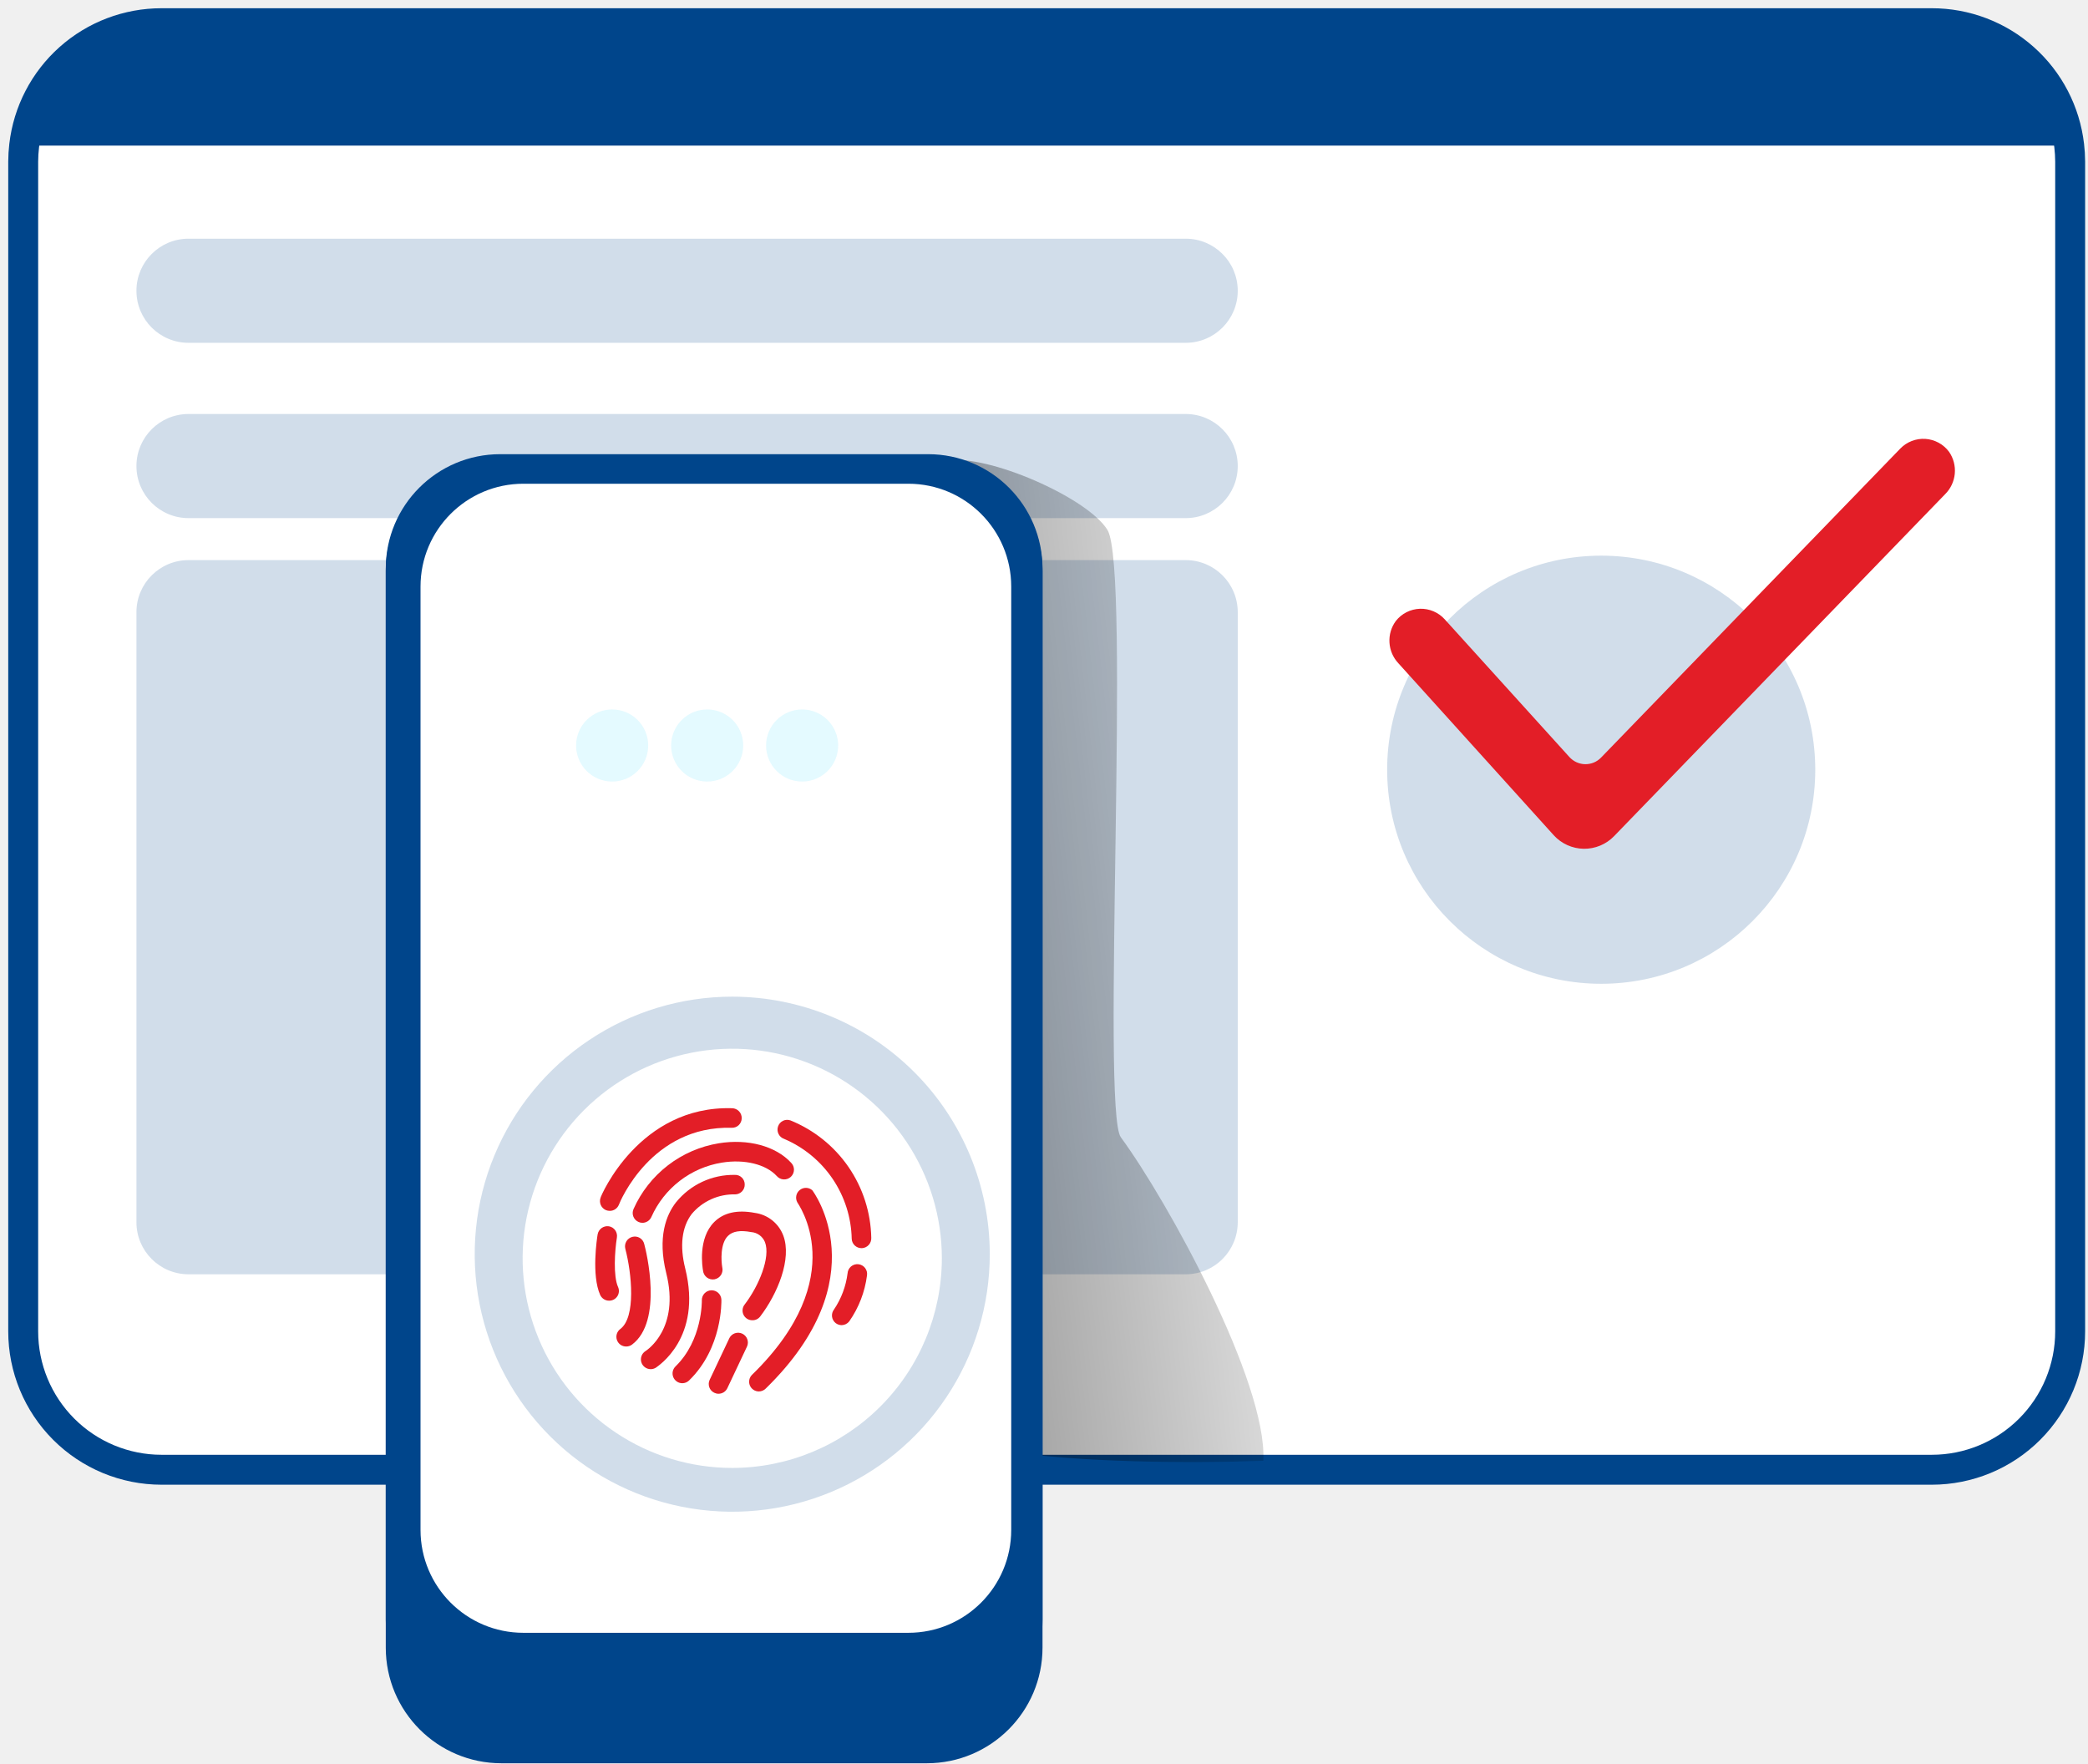
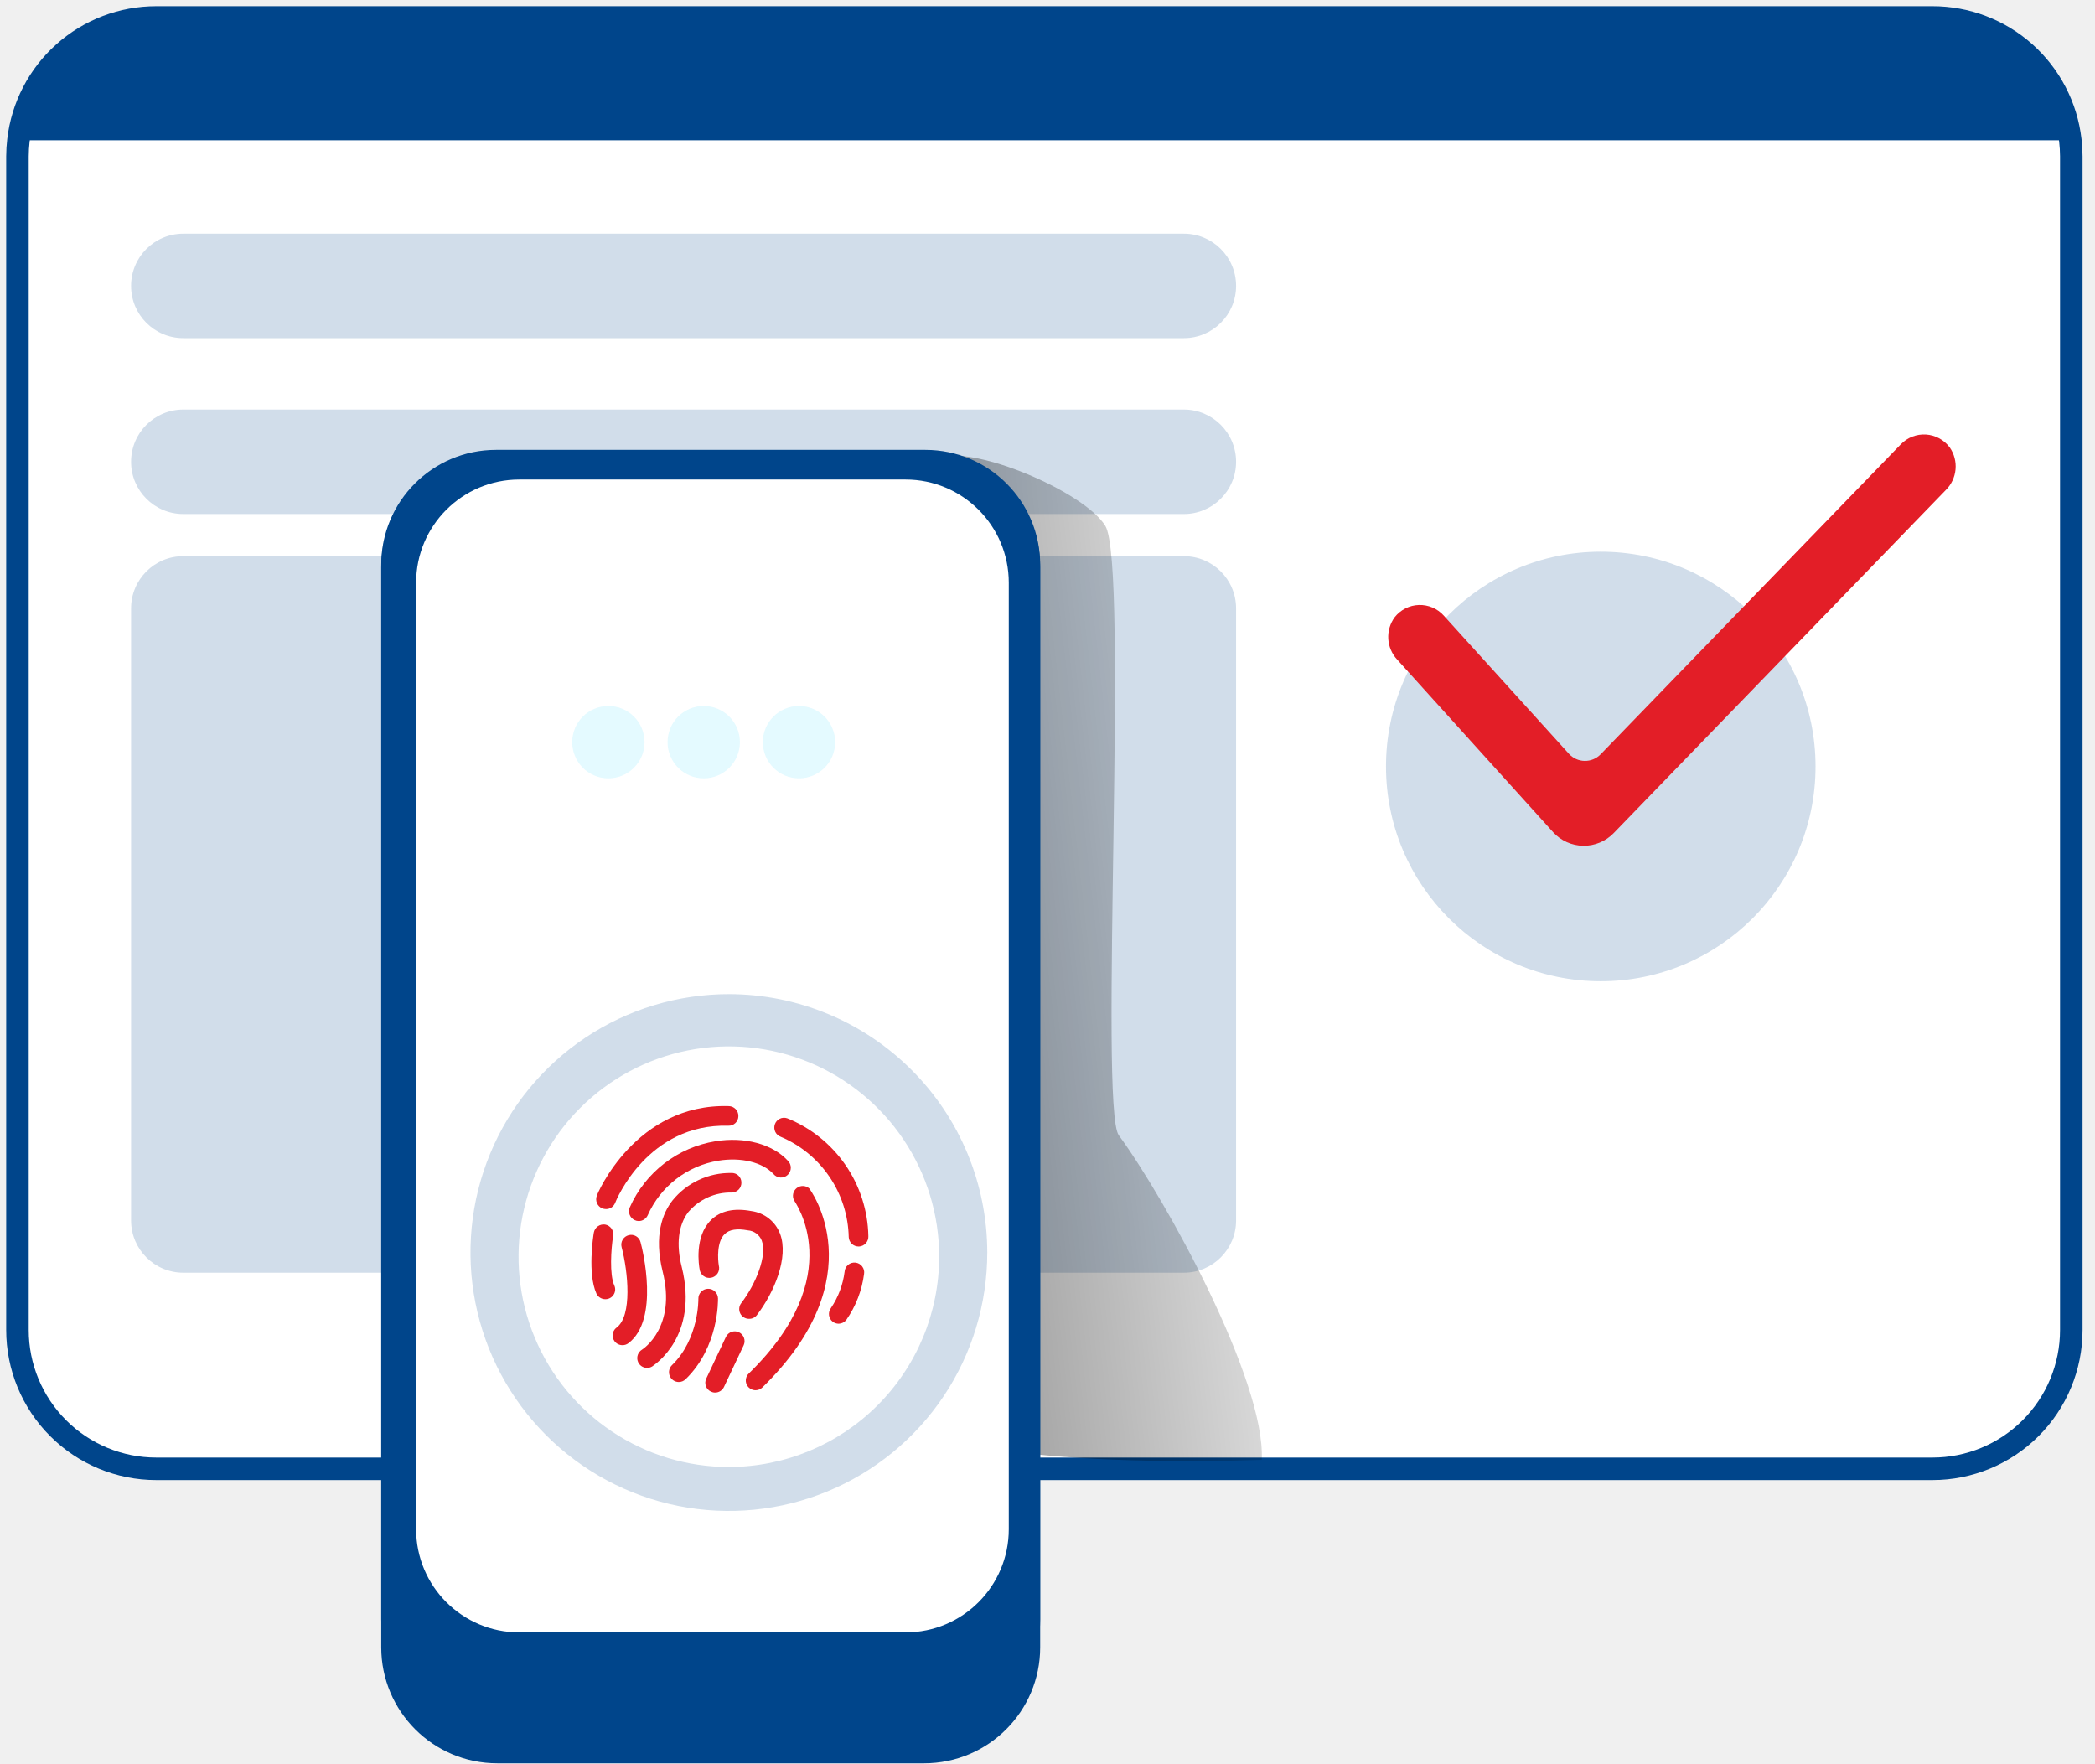
- <svg xmlns="http://www.w3.org/2000/svg" width="90" height="76" viewBox="0 0 90 76" fill="none">
-   <path d="M89.231 6.964V57.385C89.231 58.967 88.603 60.484 87.485 61.602C86.366 62.721 84.849 63.349 83.267 63.349H6.964C5.382 63.349 3.865 62.721 2.747 61.602C1.628 60.484 1 58.967 1 57.385V6.964C1.001 6.734 1.015 6.504 1.042 6.276C1.209 4.823 1.905 3.482 2.997 2.509C4.089 1.536 5.501 0.999 6.964 1H83.267C84.73 0.999 86.142 1.536 87.234 2.509C88.326 3.482 89.022 4.823 89.189 6.276C89.216 6.504 89.23 6.734 89.231 6.964Z" fill="white" stroke="#00458B" stroke-width="1.29" stroke-miterlimit="10" />
-   <path opacity="0.18" d="M51.107 17.844H8.125C6.886 17.844 5.881 18.849 5.881 20.088C5.881 21.327 6.886 22.332 8.125 22.332H51.107C52.347 22.332 53.351 21.327 53.351 20.088C53.351 18.849 52.347 17.844 51.107 17.844Z" fill="#00458B" />
-   <path opacity="0.18" d="M51.107 24.142H8.125C6.886 24.142 5.881 25.146 5.881 26.386V52.68C5.881 53.919 6.886 54.924 8.125 54.924H51.107C52.347 54.924 53.351 53.919 53.351 52.68V26.386C53.351 25.146 52.347 24.142 51.107 24.142Z" fill="#00458B" />
-   <path opacity="0.18" d="M69.018 42.403C74.113 42.403 78.244 38.272 78.244 33.176C78.244 28.081 74.113 23.95 69.018 23.95C63.922 23.95 59.791 28.081 59.791 33.176C59.791 38.272 63.922 42.403 69.018 42.403Z" fill="#00458B" />
-   <path d="M47.735 22.841C48.756 24.508 47.456 47.854 48.312 49.019C50.319 51.749 54.623 59.571 54.454 62.963C51.24 63.08 46.45 63.035 43.276 62.538C42.692 62.448 42.072 62.328 41.654 61.919C41.298 61.513 41.055 61.021 40.947 60.492L37.124 47.358C35.58 42.056 34.039 36.368 35.706 31.101C36.546 28.445 38.152 26.107 39.734 23.814C40.62 22.517 39.186 20.13 40.834 19.855C42.559 19.563 46.875 21.444 47.735 22.841Z" fill="url(#paint0_linear)" />
-   <path d="M39.951 19.634H21.612C18.86 19.634 16.628 21.865 16.628 24.618V71.015C16.628 73.768 18.86 76 21.612 76H39.951C42.704 76 44.936 73.768 44.936 71.015V24.618C44.936 21.865 42.704 19.634 39.951 19.634Z" fill="#00458B" />
-   <path d="M39.951 19.634H21.612C18.86 19.634 16.628 21.865 16.628 24.618V71.015C16.628 73.768 18.86 76 21.612 76H39.951C42.704 76 44.936 73.768 44.936 71.015V24.618C44.936 21.865 42.704 19.634 39.951 19.634Z" fill="url(#paint1_linear)" />
-   <path d="M40.003 19.576H21.561C18.836 19.576 16.628 21.784 16.628 24.508V69.809C16.628 72.533 18.836 74.742 21.561 74.742H40.003C42.727 74.742 44.936 72.533 44.936 69.809V24.508C44.936 21.784 42.727 19.576 40.003 19.576Z" fill="#00458B" />
-   <path d="M39.153 20.85H22.559C20.111 20.85 18.126 22.835 18.126 25.283V65.944C18.126 68.392 20.111 70.377 22.559 70.377H39.153C41.602 70.377 43.587 68.392 43.587 65.944V25.283C43.587 22.835 41.602 20.85 39.153 20.85Z" fill="white" />
-   <path opacity="0.18" d="M31.565 42.958C29.37 42.957 27.223 43.607 25.398 44.827C23.572 46.046 22.148 47.779 21.308 49.807C20.467 51.835 20.246 54.067 20.674 56.221C21.102 58.374 22.158 60.352 23.71 61.905C25.262 63.458 27.24 64.516 29.393 64.945C31.547 65.374 33.779 65.155 35.807 64.315C37.836 63.475 39.57 62.053 40.79 60.228C42.01 58.403 42.662 56.257 42.663 54.061C42.662 51.118 41.493 48.295 39.412 46.213C37.331 44.131 34.509 42.96 31.565 42.958ZM31.565 63.271C29.778 63.272 28.031 62.743 26.545 61.75C25.059 60.758 23.9 59.347 23.216 57.696C22.532 56.045 22.352 54.229 22.7 52.476C23.049 50.723 23.909 49.113 25.172 47.849C26.436 46.585 28.046 45.724 29.798 45.376C31.551 45.027 33.368 45.205 35.019 45.889C36.67 46.573 38.081 47.731 39.074 49.217C40.067 50.703 40.597 52.45 40.597 54.236C40.594 56.631 39.642 58.928 37.949 60.621C36.256 62.315 33.96 63.268 31.565 63.271Z" fill="#00458B" />
-   <path d="M26.282 52.19C26.228 52.19 26.174 52.18 26.123 52.161C26.02 52.119 25.938 52.038 25.894 51.935C25.851 51.833 25.849 51.717 25.89 51.613C25.89 51.574 27.537 47.644 31.562 47.767C31.617 47.769 31.672 47.781 31.722 47.804C31.773 47.827 31.818 47.859 31.856 47.9C31.894 47.94 31.924 47.987 31.943 48.039C31.963 48.091 31.972 48.146 31.97 48.202C31.97 48.257 31.958 48.312 31.935 48.362C31.913 48.413 31.881 48.459 31.841 48.497C31.801 48.535 31.753 48.565 31.701 48.584C31.649 48.603 31.594 48.612 31.539 48.61C28.082 48.513 26.726 51.788 26.675 51.928C26.644 52.006 26.589 52.073 26.519 52.12C26.449 52.167 26.366 52.192 26.282 52.19Z" fill="#E31E27" />
-   <path d="M37.133 53.798C37.025 53.798 36.921 53.757 36.843 53.683C36.764 53.609 36.717 53.507 36.712 53.4C36.693 52.476 36.407 51.577 35.89 50.812C35.372 50.046 34.644 49.447 33.793 49.086C33.688 49.049 33.603 48.972 33.555 48.871C33.507 48.771 33.5 48.656 33.537 48.551C33.554 48.499 33.582 48.45 33.619 48.408C33.655 48.367 33.7 48.333 33.749 48.309C33.799 48.285 33.854 48.27 33.909 48.268C33.964 48.265 34.02 48.273 34.072 48.292C35.084 48.702 35.955 49.4 36.574 50.3C37.193 51.2 37.534 52.262 37.555 53.354C37.56 53.466 37.521 53.575 37.447 53.658C37.372 53.741 37.267 53.792 37.156 53.798H37.133Z" fill="#E31E27" />
-   <path d="M36.28 57.117C36.187 57.116 36.096 57.086 36.021 57.029C35.933 56.96 35.877 56.859 35.863 56.749C35.85 56.638 35.881 56.527 35.95 56.439C36.263 55.974 36.462 55.442 36.533 54.885C36.536 54.828 36.551 54.772 36.577 54.721C36.603 54.67 36.639 54.624 36.682 54.587C36.726 54.551 36.777 54.523 36.832 54.506C36.887 54.49 36.944 54.484 37.001 54.491C37.058 54.497 37.113 54.515 37.163 54.544C37.213 54.572 37.256 54.61 37.291 54.656C37.325 54.702 37.35 54.754 37.364 54.809C37.377 54.865 37.379 54.923 37.37 54.979C37.278 55.69 37.015 56.367 36.605 56.954C36.566 57.004 36.517 57.044 36.461 57.072C36.405 57.1 36.343 57.115 36.28 57.117Z" fill="#E31E27" />
-   <path d="M27.69 52.706C27.63 52.706 27.571 52.693 27.518 52.667C27.417 52.621 27.338 52.537 27.298 52.433C27.259 52.33 27.262 52.214 27.307 52.113C27.636 51.373 28.145 50.726 28.786 50.231C29.427 49.736 30.182 49.409 30.981 49.278C32.236 49.074 33.433 49.395 34.098 50.115C34.138 50.155 34.17 50.203 34.192 50.256C34.213 50.309 34.224 50.365 34.223 50.422C34.222 50.479 34.209 50.535 34.186 50.587C34.162 50.639 34.129 50.686 34.087 50.725C34.045 50.763 33.996 50.793 33.942 50.812C33.888 50.831 33.831 50.839 33.774 50.835C33.717 50.832 33.662 50.817 33.611 50.791C33.56 50.765 33.515 50.729 33.478 50.686C33.011 50.18 32.084 49.953 31.114 50.112C30.453 50.219 29.828 50.49 29.298 50.899C28.767 51.309 28.347 51.844 28.076 52.456C28.042 52.531 27.988 52.594 27.919 52.638C27.851 52.682 27.771 52.706 27.69 52.706Z" fill="#E31E27" />
-   <path d="M32.713 59.974C32.629 59.975 32.547 59.95 32.477 59.904C32.407 59.858 32.353 59.791 32.321 59.714C32.289 59.636 32.281 59.551 32.299 59.469C32.316 59.387 32.358 59.312 32.418 59.254C36.76 55.022 34.364 51.85 34.364 51.818C34.318 51.731 34.304 51.63 34.324 51.534C34.344 51.438 34.397 51.352 34.474 51.291C34.551 51.23 34.647 51.197 34.745 51.199C34.844 51.201 34.938 51.238 35.012 51.302C35.042 51.337 37.876 55.103 32.998 59.857C32.922 59.93 32.82 59.972 32.713 59.974Z" fill="#E31E27" />
-   <path d="M26.256 56.062C26.175 56.063 26.095 56.04 26.027 55.996C25.958 55.952 25.904 55.89 25.87 55.816C25.488 54.96 25.731 53.38 25.76 53.205C25.779 53.096 25.84 52.998 25.93 52.932C26.021 52.867 26.133 52.839 26.243 52.855C26.298 52.864 26.35 52.884 26.398 52.913C26.445 52.943 26.485 52.981 26.518 53.026C26.55 53.071 26.573 53.123 26.585 53.177C26.598 53.231 26.599 53.287 26.59 53.342C26.499 53.912 26.428 54.999 26.639 55.469C26.668 55.533 26.681 55.603 26.676 55.673C26.671 55.744 26.649 55.812 26.61 55.871C26.572 55.93 26.52 55.978 26.458 56.012C26.396 56.045 26.327 56.063 26.256 56.062Z" fill="#E31E27" />
-   <path d="M26.992 58.037C26.904 58.038 26.817 58.011 26.744 57.96C26.672 57.908 26.618 57.836 26.59 57.752C26.562 57.667 26.561 57.577 26.588 57.492C26.615 57.408 26.668 57.334 26.739 57.281C27.417 56.772 27.232 54.891 26.953 53.824C26.926 53.717 26.942 53.602 26.998 53.506C27.055 53.41 27.147 53.34 27.255 53.312C27.308 53.297 27.364 53.294 27.419 53.301C27.474 53.308 27.527 53.327 27.575 53.355C27.622 53.383 27.664 53.42 27.697 53.465C27.73 53.509 27.754 53.56 27.767 53.614C27.858 53.938 28.591 56.944 27.245 57.953C27.173 58.008 27.084 58.038 26.992 58.037Z" fill="#E31E27" />
-   <path d="M28.046 59.014C27.955 59.013 27.866 58.984 27.793 58.928C27.72 58.873 27.667 58.796 27.642 58.709C27.617 58.621 27.621 58.527 27.653 58.442C27.686 58.356 27.745 58.284 27.822 58.235C27.887 58.193 29.314 57.262 28.718 54.876C28.331 53.325 28.718 52.356 29.142 51.818C29.447 51.443 29.832 51.142 30.27 50.938C30.707 50.734 31.186 50.632 31.669 50.64C31.724 50.637 31.779 50.645 31.831 50.664C31.883 50.683 31.931 50.713 31.971 50.751C32.011 50.788 32.044 50.834 32.066 50.885C32.088 50.936 32.099 50.99 32.1 51.046C32.102 51.101 32.093 51.156 32.074 51.208C32.055 51.26 32.025 51.307 31.988 51.347C31.95 51.388 31.905 51.42 31.854 51.443C31.804 51.466 31.75 51.478 31.695 51.48C31.337 51.471 30.983 51.542 30.657 51.689C30.332 51.835 30.043 52.053 29.814 52.327C29.389 52.888 29.291 53.702 29.535 54.671C30.284 57.674 28.348 58.887 28.267 58.952C28.2 58.992 28.124 59.014 28.046 59.014Z" fill="#E31E27" />
-   <path d="M32.418 56.905C32.34 56.904 32.265 56.882 32.199 56.84C32.134 56.798 32.081 56.738 32.047 56.668C32.014 56.598 32 56.52 32.009 56.443C32.017 56.366 32.046 56.292 32.094 56.231C32.72 55.414 33.219 54.185 32.973 53.539C32.924 53.418 32.843 53.313 32.737 53.236C32.631 53.159 32.506 53.114 32.376 53.105C31.912 53.017 31.581 53.069 31.384 53.264C31.037 53.588 31.085 54.356 31.131 54.619C31.145 54.675 31.148 54.734 31.139 54.791C31.13 54.848 31.11 54.903 31.079 54.952C31.047 55.001 31.007 55.043 30.959 55.075C30.91 55.108 30.856 55.13 30.799 55.141C30.742 55.151 30.684 55.15 30.627 55.136C30.571 55.123 30.518 55.099 30.471 55.064C30.425 55.029 30.386 54.986 30.357 54.935C30.328 54.885 30.31 54.829 30.304 54.772C30.278 54.632 30.07 53.38 30.79 52.667C31.196 52.265 31.783 52.135 32.535 52.278C32.808 52.315 33.066 52.424 33.282 52.596C33.497 52.767 33.663 52.993 33.761 53.251C34.143 54.259 33.511 55.774 32.762 56.75C32.721 56.801 32.669 56.842 32.609 56.869C32.549 56.896 32.484 56.909 32.418 56.905Z" fill="#E31E27" />
-   <path d="M29.408 59.62C29.325 59.619 29.243 59.594 29.174 59.547C29.105 59.5 29.051 59.433 29.02 59.356C28.989 59.278 28.981 59.193 28.998 59.111C29.016 59.03 29.057 58.955 29.116 58.896C30.284 57.761 30.252 56.065 30.252 56.049C30.248 55.937 30.289 55.829 30.366 55.747C30.442 55.666 30.548 55.618 30.66 55.614C30.772 55.611 30.881 55.652 30.962 55.729C31.044 55.805 31.091 55.911 31.095 56.023C31.095 56.107 31.143 58.102 29.703 59.499C29.625 59.577 29.519 59.62 29.408 59.62Z" fill="#E31E27" />
-   <path d="M30.968 60.074C30.907 60.074 30.845 60.059 30.79 60.032C30.74 60.008 30.695 59.975 30.658 59.935C30.621 59.894 30.592 59.846 30.574 59.795C30.555 59.743 30.547 59.688 30.549 59.633C30.552 59.578 30.565 59.524 30.589 59.474L31.439 57.674C31.488 57.576 31.574 57.502 31.678 57.466C31.782 57.431 31.895 57.437 31.995 57.484C32.094 57.531 32.171 57.614 32.209 57.717C32.248 57.82 32.245 57.934 32.201 58.034L31.351 59.834C31.317 59.906 31.262 59.967 31.195 60.01C31.127 60.052 31.048 60.074 30.968 60.074Z" fill="#E31E27" />
-   <path d="M89.189 6.276H1.042C1.209 4.823 1.905 3.482 2.997 2.509C4.089 1.536 5.501 0.999 6.964 1H83.268C84.73 0.999 86.142 1.536 87.234 2.509C88.326 3.482 89.022 4.823 89.189 6.276Z" fill="#00458B" />
-   <path d="M66.972 36.77L60.278 29.36C60.048 29.116 59.911 28.799 59.891 28.465C59.87 28.131 59.968 27.8 60.168 27.531C60.292 27.374 60.449 27.245 60.628 27.155C60.807 27.065 61.003 27.015 61.204 27.008C61.404 27.001 61.603 27.038 61.788 27.116C61.972 27.194 62.138 27.311 62.273 27.459L67.649 33.413C67.735 33.508 67.84 33.583 67.956 33.636C68.073 33.688 68.198 33.716 68.326 33.718C68.454 33.72 68.58 33.695 68.698 33.646C68.816 33.597 68.923 33.525 69.011 33.433L81.909 20.107C82.048 19.963 82.217 19.852 82.404 19.779C82.591 19.707 82.791 19.677 82.991 19.689C83.191 19.702 83.385 19.759 83.561 19.854C83.737 19.95 83.891 20.083 84.01 20.244C84.201 20.52 84.289 20.854 84.258 21.189C84.227 21.523 84.08 21.836 83.841 22.073L69.572 36.812C69.403 36.986 69.199 37.124 68.973 37.218C68.748 37.31 68.506 37.356 68.263 37.352C68.019 37.348 67.779 37.295 67.557 37.194C67.335 37.094 67.136 36.95 66.972 36.77Z" fill="url(#paint2_linear)" />
-   <path d="M66.972 36.001L60.278 28.591C60.048 28.347 59.911 28.031 59.891 27.696C59.87 27.362 59.968 27.031 60.168 26.762C60.292 26.605 60.449 26.476 60.628 26.386C60.807 26.296 61.004 26.246 61.204 26.239C61.405 26.233 61.604 26.27 61.789 26.349C61.973 26.427 62.138 26.545 62.273 26.694L67.649 32.632C67.735 32.726 67.839 32.802 67.956 32.855C68.072 32.907 68.198 32.936 68.325 32.938C68.453 32.94 68.58 32.916 68.698 32.867C68.816 32.818 68.922 32.746 69.011 32.654L81.909 19.335C82.048 19.192 82.217 19.079 82.404 19.007C82.591 18.935 82.791 18.904 82.991 18.917C83.191 18.93 83.385 18.987 83.561 19.082C83.737 19.178 83.891 19.311 84.01 19.472C84.201 19.748 84.289 20.082 84.258 20.417C84.227 20.751 84.08 21.064 83.841 21.301L69.572 36.04C69.403 36.215 69.199 36.354 68.974 36.447C68.749 36.541 68.507 36.587 68.263 36.584C68.02 36.58 67.779 36.526 67.557 36.426C67.335 36.326 67.136 36.181 66.972 36.001Z" fill="#E31E27" />
-   <path opacity="0.18" d="M26.386 33.686C27.244 33.686 27.939 32.99 27.939 32.133C27.939 31.275 27.244 30.579 26.386 30.579C25.528 30.579 24.832 31.275 24.832 32.133C24.832 32.99 25.528 33.686 26.386 33.686Z" fill="#68E1FD" />
-   <path opacity="0.18" d="M30.482 33.686C31.34 33.686 32.035 32.99 32.035 32.133C32.035 31.275 31.34 30.579 30.482 30.579C29.624 30.579 28.928 31.275 28.928 32.133C28.928 32.99 29.624 33.686 30.482 33.686Z" fill="#68E1FD" />
-   <path opacity="0.18" d="M34.574 33.686C35.432 33.686 36.128 32.99 36.128 32.133C36.128 31.275 35.432 30.579 34.574 30.579C33.717 30.579 33.021 31.275 33.021 32.133C33.021 32.99 33.717 33.686 34.574 33.686Z" fill="#68E1FD" />
-   <path opacity="0.18" d="M51.107 10.288H8.125C6.886 10.288 5.881 11.293 5.881 12.532C5.881 13.772 6.886 14.776 8.125 14.776H51.107C52.347 14.776 53.351 13.772 53.351 12.532C53.351 11.293 52.347 10.288 51.107 10.288Z" fill="#00458B" />
-   <path d="M44.848 63.898C44.848 63.898 45.497 64.313 45.675 63.602C45.853 62.892 46.677 55.278 46.677 55.278L44.848 51.558V63.898Z" fill="url(#paint3_linear)" />
-   <path d="M34.25 71.927H27.226C26.818 71.927 26.487 72.257 26.487 72.665C26.487 73.072 26.818 73.402 27.226 73.402H34.25C34.659 73.402 34.99 73.072 34.99 72.665C34.99 72.257 34.659 71.927 34.25 71.927Z" fill="url(#paint4_linear)" />
+ <svg xmlns="http://www.w3.org/2000/svg" width="120" height="101" viewBox="0 0 120 101" fill="none">
+   <path d="M118.642 8.952V76.18C118.642 78.29 117.804 80.312 116.313 81.803C114.821 83.294 112.799 84.132 110.69 84.132H8.952C6.843 84.132 4.82 83.294 3.329 81.803C1.838 80.312 1 78.29 1 76.18V8.952C1.001 8.645 1.02 8.339 1.056 8.035C1.279 6.098 2.207 4.31 3.663 3.013C5.119 1.715 7.002 0.999 8.952 1H110.69C112.64 0.999 114.523 1.715 115.979 3.013C117.435 4.31 118.363 6.098 118.586 8.035C118.622 8.339 118.641 8.645 118.642 8.952Z" fill="white" stroke="#00458B" stroke-width="1.29" stroke-miterlimit="10" />
+   <path opacity="0.18" d="M67.81 23.459H10.5C8.847 23.459 7.508 24.798 7.508 26.451C7.508 28.103 8.847 29.443 10.5 29.443H67.81C69.462 29.443 70.802 28.103 70.802 26.451C70.802 24.798 69.462 23.459 67.81 23.459Z" fill="#00458B" />
+   <path opacity="0.18" d="M67.81 31.856H10.5C8.847 31.856 7.508 33.195 7.508 34.848V69.906C7.508 71.559 8.847 72.899 10.5 72.899H67.81C69.462 72.899 70.802 71.559 70.802 69.906V34.848C70.802 33.195 69.462 31.856 67.81 31.856Z" fill="#00458B" />
+   <path opacity="0.18" d="M91.69 56.204C98.484 56.204 103.992 50.696 103.992 43.902C103.992 37.108 98.484 31.601 91.69 31.601C84.896 31.601 79.389 37.108 79.389 43.902C79.389 50.696 84.896 56.204 91.69 56.204Z" fill="#00458B" />
+   <path d="M63.312 30.122C64.674 32.344 62.941 63.472 64.082 65.025C66.759 68.665 72.496 79.095 72.272 83.618C67.987 83.773 61.6 83.713 57.367 83.051C56.589 82.93 55.763 82.77 55.205 82.225C54.731 81.684 54.406 81.028 54.262 80.323L49.164 62.811C47.106 55.741 45.052 48.157 47.275 41.135C48.395 37.594 50.535 34.476 52.645 31.419C53.826 29.689 51.914 26.507 54.111 26.14C56.411 25.75 62.167 28.258 63.312 30.122Z" fill="url(#paint0_linear)" />
+   <path d="M52.935 25.845H28.483C24.812 25.845 21.837 28.821 21.837 32.491V94.354C21.837 98.025 24.812 101 28.483 101H52.935C56.605 101 59.581 98.025 59.581 94.354V32.491C59.581 28.821 56.605 25.845 52.935 25.845Z" fill="#00458B" />
+   <path d="M52.935 25.845H28.483C24.812 25.845 21.837 28.821 21.837 32.491V94.354C21.837 98.025 24.812 101 28.483 101H52.935C56.605 101 59.581 98.025 59.581 94.354V32.491C59.581 28.821 56.605 25.845 52.935 25.845Z" fill="url(#paint1_linear)" />
+   <path d="M53.004 25.768H28.414C24.781 25.768 21.837 28.712 21.837 32.344V92.746C21.837 96.378 24.781 99.322 28.414 99.322H53.004C56.636 99.322 59.581 96.378 59.581 92.746V32.344C59.581 28.712 56.636 25.768 53.004 25.768Z" fill="#00458B" />
+   <path d="M51.871 27.467H29.746C26.481 27.467 23.835 30.113 23.835 33.378V87.591C23.835 90.856 26.481 93.502 29.746 93.502H51.871C55.136 93.502 57.782 90.856 57.782 87.591V33.378C57.782 30.113 55.136 27.467 51.871 27.467Z" fill="white" />
+   <path opacity="0.18" d="M41.754 56.943C38.826 56.942 35.964 57.81 33.53 59.435C31.095 61.061 29.198 63.372 28.077 66.076C26.956 68.78 26.662 71.756 27.232 74.627C27.802 77.499 29.211 80.136 31.28 82.207C33.35 84.278 35.986 85.688 38.857 86.26C41.728 86.832 44.704 86.54 47.409 85.42C50.114 84.301 52.426 82.404 54.053 79.971C55.68 77.537 56.549 74.676 56.55 71.749C56.549 67.824 54.99 64.06 52.215 61.284C49.441 58.508 45.678 56.947 41.754 56.943ZM41.754 84.028C39.371 84.029 37.041 83.324 35.06 82C33.078 80.677 31.533 78.796 30.621 76.595C29.708 74.394 29.469 71.972 29.933 69.635C30.398 67.297 31.545 65.15 33.229 63.465C34.914 61.78 37.06 60.632 39.397 60.167C41.734 59.702 44.157 59.94 46.358 60.852C48.56 61.764 50.441 63.308 51.765 65.289C53.089 67.27 53.796 69.599 53.796 71.982C53.792 75.175 52.523 78.237 50.265 80.495C48.008 82.753 44.947 84.024 41.754 84.028Z" fill="#00458B" />
+   <path d="M34.71 69.254C34.638 69.253 34.566 69.24 34.498 69.215C34.361 69.158 34.251 69.05 34.193 68.913C34.135 68.776 34.132 68.622 34.187 68.484C34.187 68.432 36.383 63.191 41.749 63.356C41.823 63.358 41.896 63.375 41.963 63.405C42.03 63.435 42.091 63.479 42.142 63.532C42.192 63.586 42.232 63.65 42.258 63.719C42.284 63.788 42.296 63.861 42.294 63.935C42.293 64.009 42.277 64.082 42.248 64.149C42.218 64.217 42.175 64.278 42.121 64.329C42.068 64.379 42.005 64.419 41.935 64.445C41.866 64.471 41.793 64.483 41.719 64.48C37.11 64.35 35.302 68.717 35.233 68.903C35.192 69.008 35.12 69.097 35.026 69.16C34.933 69.223 34.822 69.255 34.71 69.254Z" fill="#E31E27" />
+   <path d="M49.177 71.398C49.033 71.398 48.895 71.343 48.79 71.244C48.686 71.145 48.623 71.01 48.615 70.866C48.59 69.635 48.21 68.436 47.519 67.416C46.829 66.395 45.858 65.597 44.724 65.115C44.584 65.066 44.47 64.963 44.406 64.829C44.342 64.695 44.334 64.542 44.382 64.402C44.405 64.332 44.443 64.267 44.491 64.212C44.54 64.156 44.599 64.111 44.666 64.079C44.732 64.046 44.805 64.028 44.879 64.024C44.952 64.02 45.026 64.031 45.096 64.056C46.446 64.602 47.606 65.533 48.431 66.733C49.257 67.933 49.712 69.35 49.739 70.806C49.747 70.955 49.695 71.1 49.595 71.211C49.496 71.322 49.356 71.389 49.208 71.398H49.177Z" fill="#E31E27" />
+   <path d="M48.04 75.822C47.915 75.821 47.794 75.78 47.694 75.705C47.578 75.613 47.502 75.478 47.484 75.331C47.467 75.184 47.508 75.035 47.599 74.918C48.017 74.298 48.283 73.588 48.378 72.847C48.382 72.77 48.402 72.696 48.436 72.628C48.47 72.559 48.518 72.499 48.577 72.45C48.635 72.4 48.703 72.364 48.776 72.341C48.849 72.319 48.926 72.312 49.002 72.321C49.077 72.329 49.151 72.353 49.217 72.391C49.283 72.429 49.341 72.48 49.387 72.541C49.433 72.602 49.467 72.671 49.485 72.746C49.503 72.82 49.506 72.897 49.493 72.972C49.37 73.919 49.02 74.823 48.473 75.606C48.421 75.671 48.356 75.725 48.281 75.762C48.206 75.8 48.124 75.82 48.04 75.822Z" fill="#E31E27" />
+   <path d="M36.586 69.941C36.507 69.941 36.429 69.923 36.357 69.889C36.222 69.828 36.117 69.716 36.065 69.577C36.012 69.439 36.016 69.285 36.076 69.15C36.515 68.163 37.193 67.301 38.048 66.641C38.903 65.981 39.909 65.545 40.975 65.371C42.648 65.098 44.244 65.526 45.13 66.486C45.184 66.54 45.227 66.604 45.256 66.674C45.284 66.744 45.298 66.82 45.297 66.896C45.296 66.972 45.279 67.047 45.248 67.116C45.217 67.185 45.172 67.248 45.116 67.299C45.06 67.351 44.994 67.39 44.923 67.416C44.851 67.441 44.775 67.452 44.699 67.447C44.623 67.442 44.549 67.422 44.481 67.387C44.414 67.353 44.353 67.305 44.304 67.247C43.682 66.573 42.445 66.27 41.152 66.482C40.27 66.625 39.438 66.986 38.731 67.532C38.023 68.078 37.463 68.791 37.101 69.608C37.056 69.707 36.984 69.791 36.892 69.85C36.801 69.909 36.695 69.941 36.586 69.941Z" fill="#E31E27" />
+   <path d="M43.284 79.631C43.172 79.632 43.062 79.6 42.969 79.538C42.876 79.477 42.803 79.388 42.761 79.285C42.718 79.181 42.708 79.067 42.731 78.958C42.754 78.849 42.81 78.749 42.891 78.671C48.68 73.028 45.485 68.8 45.485 68.756C45.424 68.64 45.405 68.507 45.432 68.379C45.459 68.25 45.53 68.136 45.632 68.054C45.735 67.972 45.863 67.929 45.994 67.932C46.125 67.935 46.251 67.983 46.35 68.069C46.389 68.116 50.168 73.136 43.664 79.475C43.562 79.573 43.426 79.629 43.284 79.631Z" fill="#E31E27" />
+   <path d="M34.675 74.416C34.566 74.417 34.46 74.386 34.369 74.328C34.278 74.27 34.205 74.186 34.16 74.088C33.65 72.946 33.974 70.84 34.013 70.607C34.039 70.461 34.12 70.33 34.241 70.243C34.361 70.156 34.511 70.119 34.658 70.14C34.731 70.152 34.8 70.178 34.863 70.218C34.926 70.257 34.981 70.308 35.024 70.368C35.067 70.428 35.097 70.497 35.114 70.569C35.13 70.641 35.133 70.716 35.12 70.788C34.999 71.55 34.904 72.998 35.185 73.625C35.224 73.71 35.242 73.804 35.235 73.898C35.228 73.992 35.198 74.082 35.147 74.161C35.096 74.24 35.026 74.305 34.944 74.349C34.861 74.394 34.769 74.417 34.675 74.416Z" fill="#E31E27" />
+   <path d="M35.656 77.05C35.538 77.051 35.423 77.015 35.326 76.947C35.23 76.878 35.158 76.781 35.12 76.669C35.083 76.557 35.082 76.436 35.117 76.323C35.153 76.21 35.224 76.112 35.319 76.042C36.223 75.363 35.976 72.855 35.605 71.433C35.568 71.289 35.589 71.136 35.665 71.008C35.74 70.88 35.863 70.787 36.007 70.75C36.078 70.73 36.152 70.725 36.226 70.735C36.299 70.745 36.369 70.769 36.433 70.807C36.497 70.844 36.552 70.894 36.596 70.953C36.641 71.013 36.672 71.08 36.69 71.152C36.811 71.584 37.788 75.593 35.994 76.937C35.897 77.011 35.778 77.051 35.656 77.05Z" fill="#E31E27" />
+   <path d="M37.062 78.351C36.94 78.351 36.822 78.311 36.724 78.238C36.627 78.164 36.556 78.061 36.523 77.944C36.489 77.827 36.495 77.703 36.538 77.589C36.581 77.475 36.66 77.378 36.764 77.313C36.85 77.257 38.752 76.016 37.957 72.834C37.442 70.767 37.957 69.474 38.523 68.756C38.929 68.257 39.443 67.855 40.027 67.584C40.61 67.311 41.248 67.176 41.892 67.187C41.965 67.183 42.039 67.194 42.108 67.219C42.178 67.244 42.241 67.283 42.295 67.334C42.349 67.384 42.392 67.445 42.421 67.513C42.451 67.581 42.466 67.653 42.467 67.727C42.47 67.801 42.458 67.874 42.432 67.943C42.407 68.012 42.368 68.076 42.317 68.13C42.267 68.183 42.207 68.227 42.139 68.257C42.072 68.288 42 68.304 41.926 68.307C41.45 68.294 40.978 68.389 40.544 68.585C40.109 68.78 39.725 69.071 39.418 69.435C38.852 70.183 38.722 71.269 39.047 72.561C40.045 76.565 37.464 78.183 37.356 78.269C37.267 78.323 37.166 78.351 37.062 78.351Z" fill="#E31E27" />
+   <path d="M42.891 75.541C42.787 75.539 42.686 75.509 42.599 75.453C42.511 75.397 42.441 75.318 42.397 75.225C42.352 75.131 42.334 75.027 42.345 74.924C42.355 74.821 42.395 74.723 42.458 74.641C43.293 73.552 43.959 71.913 43.63 71.052C43.566 70.891 43.456 70.751 43.316 70.648C43.175 70.546 43.008 70.485 42.835 70.473C42.216 70.356 41.775 70.425 41.511 70.685C41.049 71.117 41.114 72.142 41.174 72.492C41.194 72.567 41.198 72.645 41.186 72.721C41.174 72.798 41.146 72.871 41.105 72.936C41.063 73.001 41.009 73.057 40.945 73.1C40.881 73.144 40.808 73.173 40.732 73.187C40.656 73.201 40.578 73.2 40.503 73.182C40.428 73.164 40.357 73.132 40.295 73.085C40.233 73.039 40.181 72.981 40.142 72.914C40.104 72.847 40.08 72.772 40.072 72.695C40.037 72.51 39.76 70.841 40.72 69.889C41.261 69.353 42.043 69.18 43.046 69.37C43.41 69.419 43.754 69.566 44.042 69.794C44.33 70.023 44.55 70.324 44.681 70.668C45.191 72.012 44.348 74.032 43.349 75.333C43.295 75.402 43.225 75.456 43.145 75.492C43.065 75.528 42.978 75.545 42.891 75.541Z" fill="#E31E27" />
+   <path d="M38.878 79.16C38.766 79.159 38.658 79.125 38.566 79.063C38.473 79 38.402 78.911 38.36 78.808C38.319 78.705 38.308 78.591 38.331 78.482C38.354 78.373 38.409 78.273 38.489 78.195C40.045 76.682 40.002 74.421 40.002 74.399C39.998 74.25 40.052 74.105 40.154 73.996C40.257 73.888 40.398 73.824 40.547 73.82C40.696 73.815 40.841 73.87 40.949 73.972C41.058 74.074 41.122 74.215 41.126 74.365C41.126 74.477 41.191 77.136 39.271 79C39.166 79.103 39.025 79.16 38.878 79.16Z" fill="#E31E27" />
+   <path d="M40.958 79.765C40.875 79.765 40.794 79.746 40.72 79.709C40.654 79.678 40.594 79.634 40.544 79.58C40.495 79.525 40.456 79.462 40.431 79.393C40.407 79.324 40.396 79.25 40.399 79.177C40.403 79.103 40.421 79.032 40.452 78.965L41.585 76.565C41.651 76.435 41.766 76.335 41.904 76.288C42.042 76.24 42.194 76.249 42.326 76.311C42.459 76.374 42.561 76.486 42.612 76.623C42.664 76.76 42.66 76.911 42.601 77.045L41.468 79.445C41.422 79.541 41.35 79.623 41.259 79.679C41.169 79.736 41.065 79.766 40.958 79.765Z" fill="#E31E27" />
+   <path d="M118.586 8.035H1.057C1.28 6.098 2.207 4.31 3.664 3.013C5.12 1.715 7.002 0.999 8.952 1H110.69C112.641 0.999 114.523 1.715 115.979 3.013C117.435 4.31 118.363 6.098 118.586 8.035Z" fill="#00458B" />
+   <path d="M88.962 48.693L80.037 38.813C79.73 38.488 79.547 38.066 79.52 37.62C79.494 37.174 79.624 36.733 79.89 36.374C80.056 36.165 80.266 35.994 80.504 35.874C80.743 35.754 81.004 35.687 81.271 35.678C81.538 35.668 81.804 35.718 82.05 35.821C82.296 35.925 82.517 36.081 82.696 36.279L89.866 44.218C89.98 44.344 90.12 44.445 90.275 44.514C90.43 44.584 90.598 44.622 90.768 44.624C90.938 44.626 91.107 44.594 91.264 44.529C91.421 44.463 91.563 44.366 91.682 44.244L108.878 26.477C109.064 26.285 109.289 26.136 109.538 26.039C109.787 25.943 110.054 25.902 110.321 25.919C110.587 25.937 110.847 26.012 111.082 26.139C111.316 26.267 111.52 26.444 111.68 26.658C111.935 27.026 112.052 27.473 112.011 27.919C111.97 28.364 111.773 28.782 111.455 29.097L92.43 48.749C92.203 48.982 91.931 49.166 91.631 49.29C91.331 49.414 91.008 49.475 90.684 49.47C90.359 49.465 90.039 49.393 89.743 49.26C89.446 49.126 89.181 48.933 88.962 48.693Z" fill="url(#paint2_linear)" />
+   <path d="M88.962 47.668L80.037 37.788C79.73 37.464 79.547 37.041 79.52 36.596C79.494 36.15 79.624 35.709 79.89 35.349C80.056 35.14 80.266 34.969 80.504 34.848C80.743 34.728 81.005 34.661 81.272 34.653C81.539 34.644 81.805 34.694 82.051 34.798C82.297 34.903 82.517 35.06 82.696 35.259L89.866 43.176C89.98 43.302 90.119 43.403 90.274 43.473C90.429 43.544 90.597 43.581 90.767 43.584C90.937 43.587 91.106 43.555 91.263 43.49C91.421 43.425 91.563 43.328 91.682 43.206L108.878 25.448C109.064 25.256 109.289 25.106 109.538 25.01C109.787 24.914 110.054 24.873 110.321 24.89C110.587 24.907 110.847 24.983 111.082 25.11C111.316 25.238 111.52 25.415 111.68 25.629C111.935 25.997 112.052 26.444 112.011 26.889C111.97 27.335 111.773 27.753 111.455 28.068L92.43 47.72C92.204 47.954 91.932 48.139 91.632 48.263C91.332 48.388 91.01 48.45 90.684 48.445C90.36 48.44 90.039 48.369 89.743 48.235C89.447 48.102 89.181 47.909 88.962 47.668Z" fill="#E31E27" />
+   <path opacity="0.18" d="M34.848 44.581C35.992 44.581 36.919 43.654 36.919 42.51C36.919 41.366 35.992 40.439 34.848 40.439C33.704 40.439 32.777 41.366 32.777 42.51C32.777 43.654 33.704 44.581 34.848 44.581Z" fill="#68E1FD" />
+   <path opacity="0.18" d="M40.309 44.581C41.453 44.581 42.38 43.654 42.38 42.51C42.38 41.366 41.453 40.439 40.309 40.439C39.165 40.439 38.238 41.366 38.238 42.51C38.238 43.654 39.165 44.581 40.309 44.581Z" fill="#68E1FD" />
+   <path opacity="0.18" d="M45.766 44.581C46.91 44.581 47.837 43.654 47.837 42.51C47.837 41.366 46.91 40.439 45.766 40.439C44.622 40.439 43.695 41.366 43.695 42.51C43.695 43.654 44.622 44.581 45.766 44.581Z" fill="#68E1FD" />
+   <path opacity="0.18" d="M67.81 13.384H10.5C8.847 13.384 7.508 14.723 7.508 16.376C7.508 18.029 8.847 19.368 10.5 19.368H67.81C69.462 19.368 70.802 18.029 70.802 16.376C70.802 14.723 69.462 13.384 67.81 13.384Z" fill="#00458B" />
+   <path d="M59.464 84.863C59.464 84.863 60.329 85.416 60.566 84.47C60.804 83.523 61.903 73.37 61.903 73.37L59.464 68.41V84.863Z" fill="url(#paint3_linear)" />
+   <path d="M45.334 95.569H35.968C35.424 95.569 34.982 96.01 34.982 96.553C34.982 97.096 35.424 97.537 35.968 97.537H45.334C45.878 97.537 46.32 97.096 46.32 96.553C46.32 96.01 45.878 95.569 45.334 95.569Z" fill="url(#paint4_linear)" />
  <defs>
-     <linearGradient id="paint0_linear" x1="60.071" y1="39.996" x2="8.148" y2="45.87" gradientUnits="userSpaceOnUse">
+     <linearGradient id="paint0_linear" x1="79.761" y1="52.995" x2="10.53" y2="60.826" gradientUnits="userSpaceOnUse">
      <stop stop-opacity="0" />
      <stop offset="0.99" />
    </linearGradient>
-     <linearGradient id="paint1_linear" x1="1399.18" y1="10046" x2="3869.89" y2="10046" gradientUnits="userSpaceOnUse">
+     <linearGradient id="paint1_linear" x1="1865.24" y1="13394.3" x2="5159.52" y2="13394.3" gradientUnits="userSpaceOnUse">
      <stop stop-opacity="0" />
      <stop offset="0.99" />
    </linearGradient>
-     <linearGradient id="paint2_linear" x1="7170.93" y1="1010.93" x2="7307.83" y2="4737.88" gradientUnits="userSpaceOnUse">
+     <linearGradient id="paint2_linear" x1="9560.91" y1="1347.57" x2="9743.45" y2="6316.84" gradientUnits="userSpaceOnUse">
      <stop stop-opacity="0" />
      <stop offset="0.99" />
    </linearGradient>
-     <linearGradient id="paint3_linear" x1="429.932" y1="2079.68" x2="1028.34" y2="3812.83" gradientUnits="userSpaceOnUse">
+     <linearGradient id="paint3_linear" x1="572.909" y1="2772.57" x2="1370.78" y2="5083.45" gradientUnits="userSpaceOnUse">
      <stop stop-opacity="0" />
      <stop offset="0.99" />
    </linearGradient>
-     <linearGradient id="paint4_linear" x1="811.658" y1="424.036" x2="811.658" y2="495.674" gradientUnits="userSpaceOnUse">
+     <linearGradient id="paint4_linear" x1="1081.88" y1="565.048" x2="1081.88" y2="660.565" gradientUnits="userSpaceOnUse">
      <stop stop-opacity="0" />
      <stop offset="0.99" />
    </linearGradient>
  </defs>
</svg>
